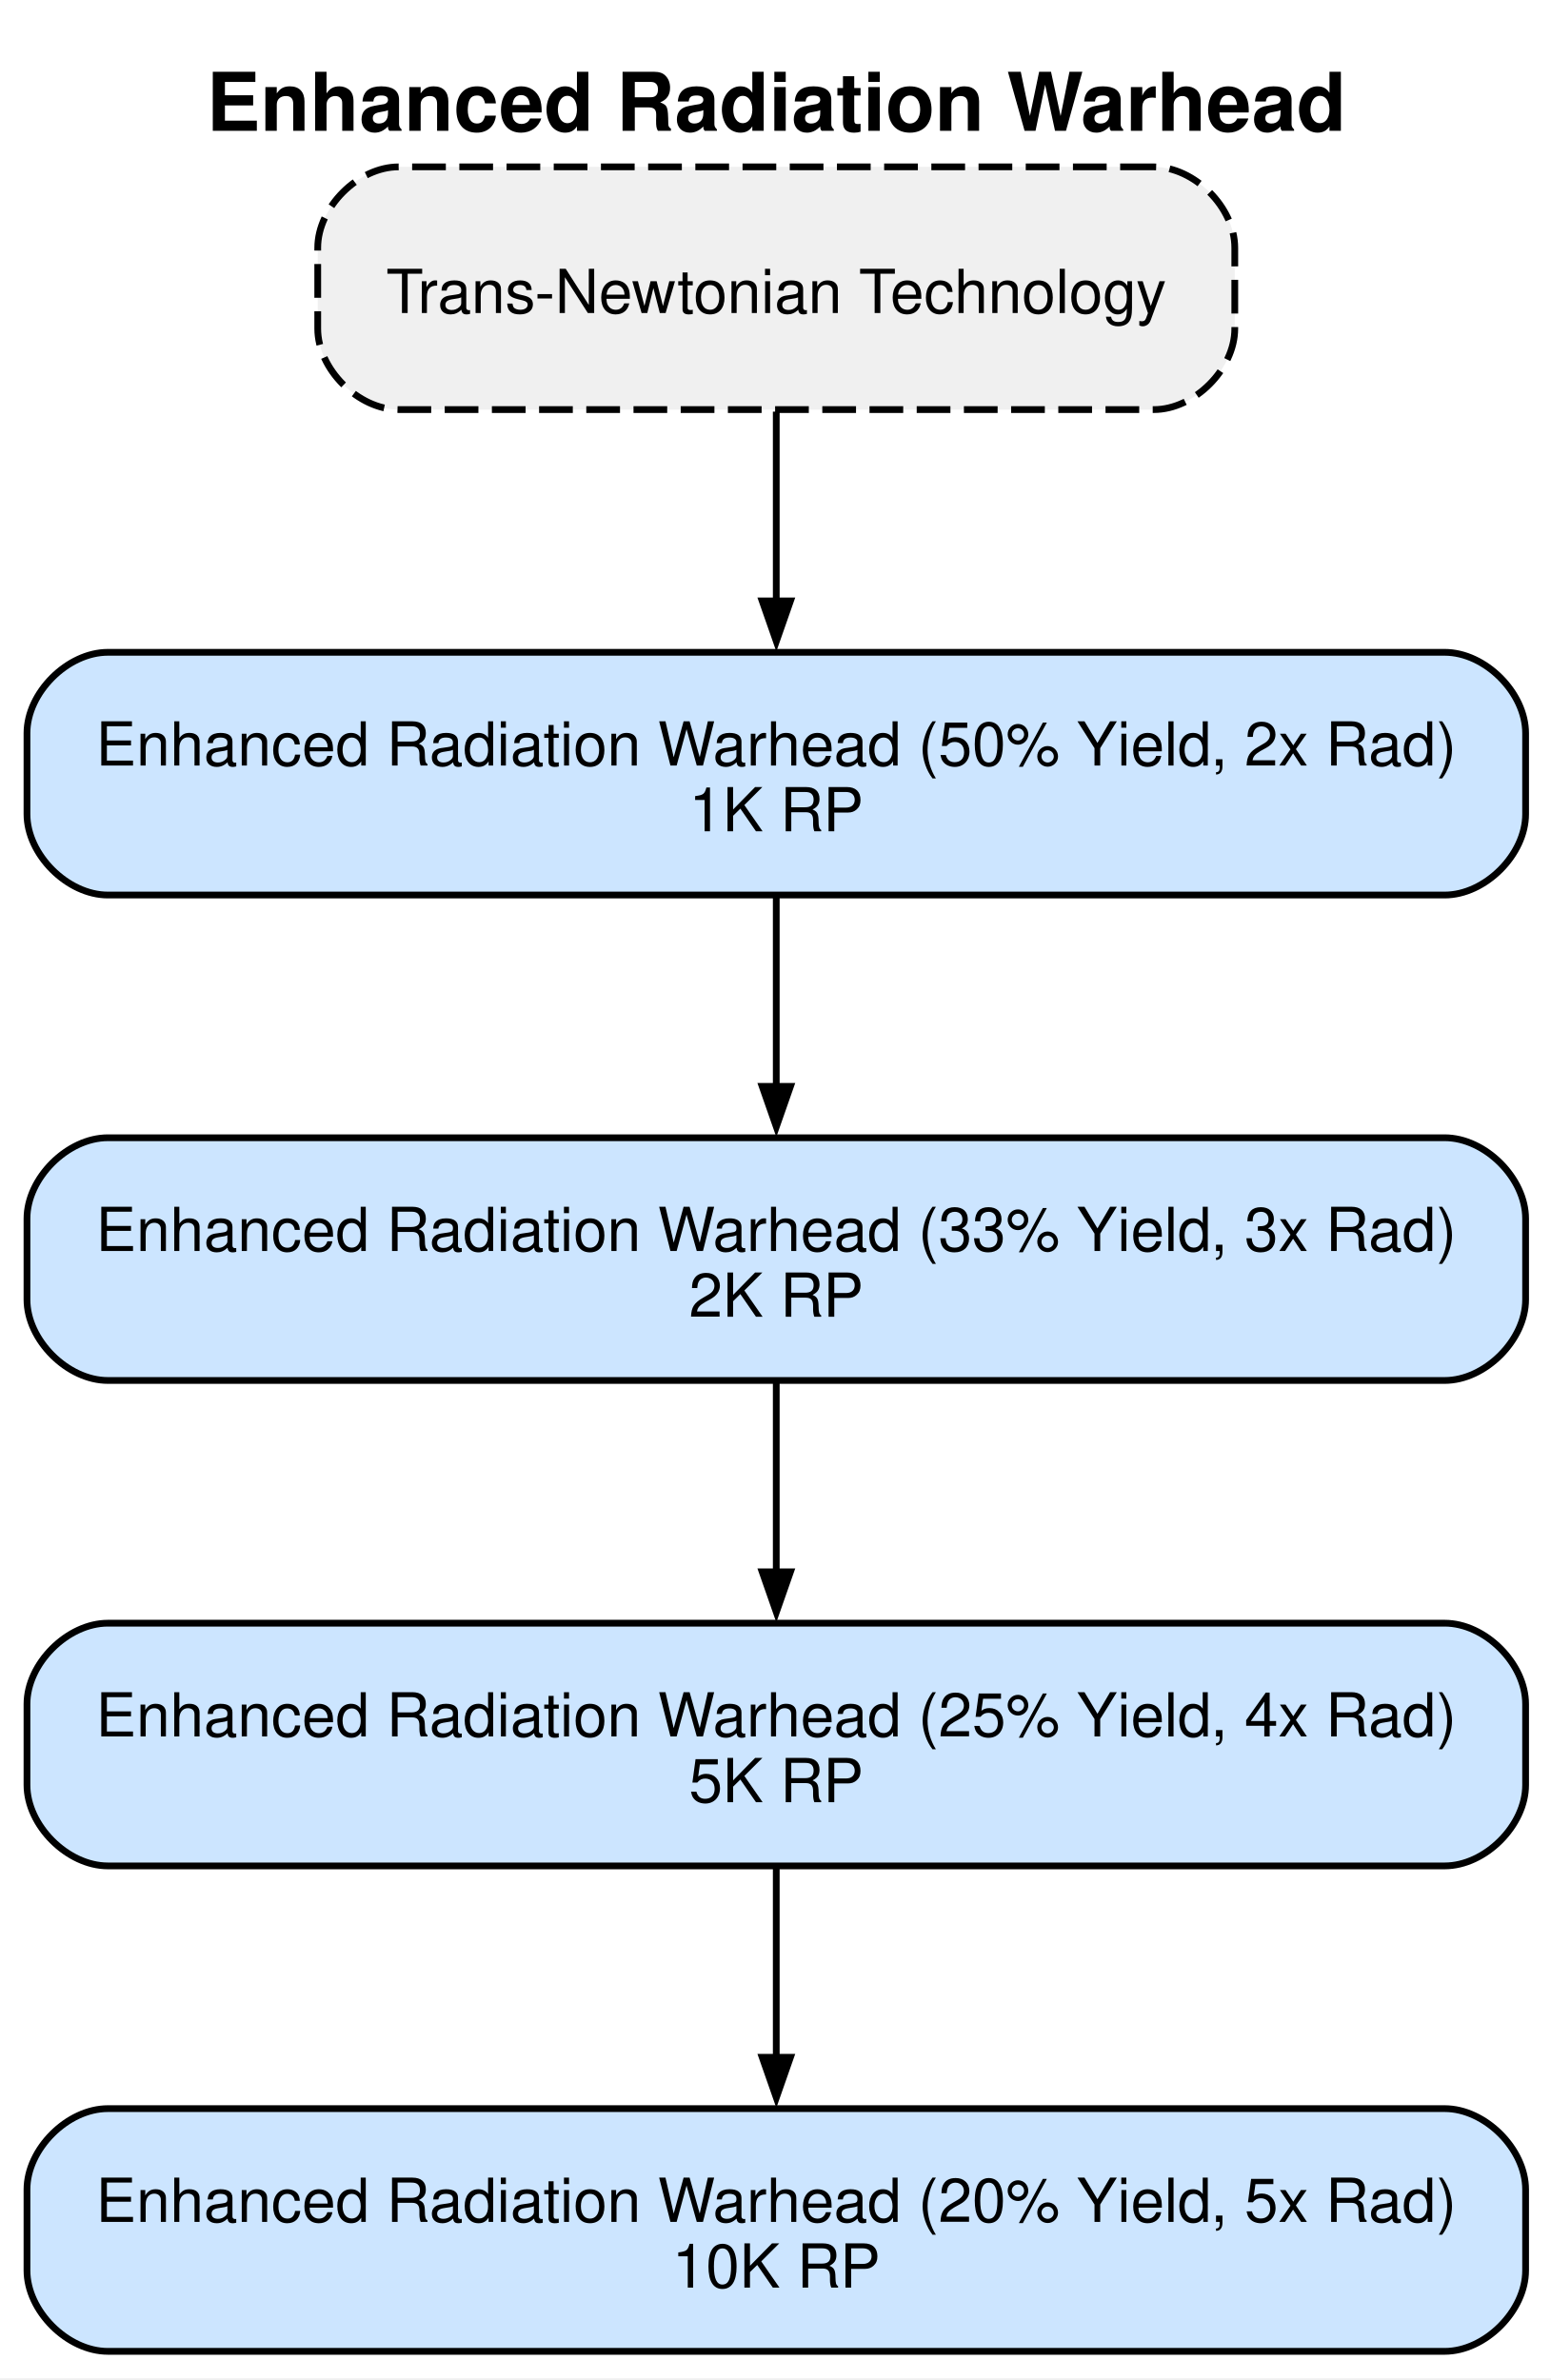
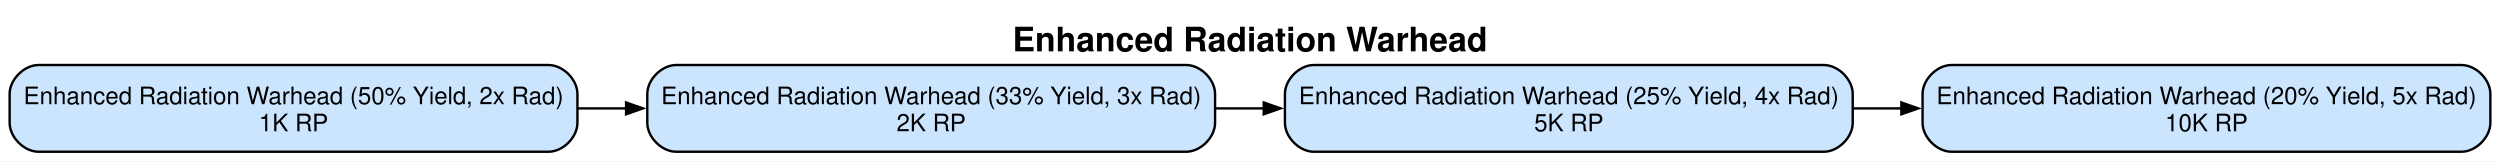
- <svg xmlns="http://www.w3.org/2000/svg" width="230pt" height="353pt" viewBox="0.00 0.00 230.00 353.00">
-   <g id="graph0" class="graph" transform="scale(1 1) rotate(0) translate(4 348.75)">
-     <polygon fill="white" stroke="none" points="-4,4 -4,-348.75 226.25,-348.75 226.25,4 -4,4" />
-     <text xml:space="preserve" text-anchor="middle" x="111.12" y="-329.35" font-family="Helvetica,sans-Serif" font-weight="bold" font-size="12.00">Enhanced Radiation Warhead</text>
+ <svg xmlns="http://www.w3.org/2000/svg" width="1038pt" height="67pt" viewBox="0.00 0.00 1038.00 67.00">
+   <g id="graph0" class="graph" transform="scale(1 1) rotate(0) translate(4 63)">
+     <polygon fill="white" stroke="none" points="-4,4 -4,-63 1034,-63 1034,4 -4,4" />
+     <text xml:space="preserve" text-anchor="middle" x="515" y="-41.7" font-family="Helvetica,sans-Serif" font-weight="bold" font-size="14.00">Enhanced Radiation Warhead</text>
    <g id="node1" class="node">
-       <path fill="#cce5ff" stroke="black" d="M210.25,-252C210.25,-252 12,-252 12,-252 6,-252 0,-246 0,-240 0,-240 0,-228 0,-228 0,-222 6,-216 12,-216 12,-216 210.25,-216 210.25,-216 216.25,-216 222.25,-222 222.25,-228 222.25,-228 222.25,-240 222.25,-240 222.25,-246 216.25,-252 210.25,-252" />
-       <text xml:space="preserve" text-anchor="middle" x="111.12" y="-235.2" font-family="Helvetica,sans-Serif" font-size="9.00">Enhanced Radiation Warhead (50% Yield, 2x Rad)</text>
-       <text xml:space="preserve" text-anchor="middle" x="111.12" y="-225.45" font-family="Helvetica,sans-Serif" font-size="9.00">1K RP</text>
+       <path fill="#cce5ff" stroke="black" d="M223.75,-36C223.75,-36 12,-36 12,-36 6,-36 0,-30 0,-24 0,-24 0,-12 0,-12 0,-6 6,0 12,0 12,0 223.75,0 223.75,0 229.75,0 235.75,-6 235.75,-12 235.75,-12 235.75,-24 235.75,-24 235.75,-30 229.75,-36 223.75,-36" />
+       <text xml:space="preserve" text-anchor="middle" x="117.88" y="-19.75" font-family="Helvetica,sans-Serif" font-size="10.00">Enhanced Radiation Warhead (50% Yield, 2x Rad)</text>
+       <text xml:space="preserve" text-anchor="middle" x="117.88" y="-8.5" font-family="Helvetica,sans-Serif" font-size="10.00">1K RP</text>
    </g>
    <g id="node2" class="node">
-       <path fill="#cce5ff" stroke="black" d="M210.25,-180C210.25,-180 12,-180 12,-180 6,-180 0,-174 0,-168 0,-168 0,-156 0,-156 0,-150 6,-144 12,-144 12,-144 210.25,-144 210.25,-144 216.25,-144 222.25,-150 222.25,-156 222.25,-156 222.25,-168 222.25,-168 222.25,-174 216.25,-180 210.25,-180" />
-       <text xml:space="preserve" text-anchor="middle" x="111.12" y="-163.2" font-family="Helvetica,sans-Serif" font-size="9.00">Enhanced Radiation Warhead (33% Yield, 3x Rad)</text>
-       <text xml:space="preserve" text-anchor="middle" x="111.12" y="-153.45" font-family="Helvetica,sans-Serif" font-size="9.00">2K RP</text>
+       <path fill="#cce5ff" stroke="black" d="M488.5,-36C488.5,-36 276.75,-36 276.75,-36 270.75,-36 264.75,-30 264.75,-24 264.75,-24 264.75,-12 264.75,-12 264.75,-6 270.75,0 276.75,0 276.75,0 488.5,0 488.5,0 494.5,0 500.5,-6 500.5,-12 500.5,-12 500.5,-24 500.5,-24 500.5,-30 494.5,-36 488.5,-36" />
+       <text xml:space="preserve" text-anchor="middle" x="382.62" y="-19.75" font-family="Helvetica,sans-Serif" font-size="10.00">Enhanced Radiation Warhead (33% Yield, 3x Rad)</text>
+       <text xml:space="preserve" text-anchor="middle" x="382.62" y="-8.5" font-family="Helvetica,sans-Serif" font-size="10.00">2K RP</text>
+     </g>
+     <g id="edge1" class="edge">
+       <path fill="none" stroke="black" d="M236.03,-18C242.67,-18 249.36,-18 256.03,-18" />
+       <polygon fill="black" stroke="black" points="255.95,-20.45 262.95,-18 255.95,-15.55 255.95,-20.45" />
+     </g>
+     <g id="node3" class="node">
+       <path fill="#cce5ff" stroke="black" d="M753.25,-36C753.25,-36 541.5,-36 541.5,-36 535.5,-36 529.5,-30 529.5,-24 529.5,-24 529.5,-12 529.5,-12 529.5,-6 535.5,0 541.5,0 541.5,0 753.25,0 753.25,0 759.25,0 765.25,-6 765.25,-12 765.25,-12 765.25,-24 765.25,-24 765.25,-30 759.25,-36 753.25,-36" />
+       <text xml:space="preserve" text-anchor="middle" x="647.38" y="-19.75" font-family="Helvetica,sans-Serif" font-size="10.00">Enhanced Radiation Warhead (25% Yield, 4x Rad)</text>
+       <text xml:space="preserve" text-anchor="middle" x="647.38" y="-8.5" font-family="Helvetica,sans-Serif" font-size="10.00">5K RP</text>
    </g>
    <g id="edge2" class="edge">
-       <path fill="none" stroke="black" d="M111.12,-215.7C111.12,-207.22 111.12,-196.86 111.12,-187.58" />
-       <polygon fill="black" stroke="black" points="113.23,-187.62 111.13,-181.62 109.03,-187.62 113.23,-187.62" />
+       <path fill="none" stroke="black" d="M500.78,-18C507.42,-18 514.11,-18 520.78,-18" />
+       <polygon fill="black" stroke="black" points="520.7,-20.45 527.7,-18 520.7,-15.55 520.7,-20.45" />
    </g>
-     <g id="node3" class="node">
-       <path fill="#cce5ff" stroke="black" d="M210.25,-108C210.25,-108 12,-108 12,-108 6,-108 0,-102 0,-96 0,-96 0,-84 0,-84 0,-78 6,-72 12,-72 12,-72 210.25,-72 210.25,-72 216.25,-72 222.25,-78 222.25,-84 222.25,-84 222.25,-96 222.25,-96 222.25,-102 216.25,-108 210.25,-108" />
-       <text xml:space="preserve" text-anchor="middle" x="111.12" y="-91.2" font-family="Helvetica,sans-Serif" font-size="9.00">Enhanced Radiation Warhead (25% Yield, 4x Rad)</text>
-       <text xml:space="preserve" text-anchor="middle" x="111.12" y="-81.45" font-family="Helvetica,sans-Serif" font-size="9.00">5K RP</text>
+     <g id="node4" class="node">
+       <path fill="#cce5ff" stroke="black" d="M1018,-36C1018,-36 806.25,-36 806.25,-36 800.25,-36 794.25,-30 794.25,-24 794.25,-24 794.25,-12 794.25,-12 794.25,-6 800.25,0 806.25,0 806.25,0 1018,0 1018,0 1024,0 1030,-6 1030,-12 1030,-12 1030,-24 1030,-24 1030,-30 1024,-36 1018,-36" />
+       <text xml:space="preserve" text-anchor="middle" x="912.12" y="-19.75" font-family="Helvetica,sans-Serif" font-size="10.00">Enhanced Radiation Warhead (20% Yield, 5x Rad)</text>
+       <text xml:space="preserve" text-anchor="middle" x="912.12" y="-8.5" font-family="Helvetica,sans-Serif" font-size="10.00">10K RP</text>
    </g>
    <g id="edge3" class="edge">
-       <path fill="none" stroke="black" d="M111.12,-143.7C111.12,-135.22 111.12,-124.86 111.12,-115.58" />
-       <polygon fill="black" stroke="black" points="113.23,-115.62 111.13,-109.62 109.03,-115.62 113.23,-115.62" />
-     </g>
-     <g id="node4" class="node">
-       <path fill="#cce5ff" stroke="black" d="M210.25,-36C210.25,-36 12,-36 12,-36 6,-36 0,-30 0,-24 0,-24 0,-12 0,-12 0,-6 6,0 12,0 12,0 210.25,0 210.25,0 216.25,0 222.25,-6 222.25,-12 222.25,-12 222.25,-24 222.25,-24 222.25,-30 216.25,-36 210.25,-36" />
-       <text xml:space="preserve" text-anchor="middle" x="111.12" y="-19.2" font-family="Helvetica,sans-Serif" font-size="9.00">Enhanced Radiation Warhead (20% Yield, 5x Rad)</text>
-       <text xml:space="preserve" text-anchor="middle" x="111.12" y="-9.45" font-family="Helvetica,sans-Serif" font-size="9.00">10K RP</text>
-     </g>
-     <g id="edge4" class="edge">
-       <path fill="none" stroke="black" d="M111.12,-71.7C111.12,-63.22 111.12,-52.86 111.12,-43.58" />
-       <polygon fill="black" stroke="black" points="113.23,-43.62 111.13,-37.62 109.03,-43.62 113.23,-43.62" />
-     </g>
-     <g id="node5" class="node">
-       <path fill="#f0f0f0" stroke="black" stroke-dasharray="5,2" d="M167.12,-324C167.12,-324 55.12,-324 55.12,-324 49.12,-324 43.12,-318 43.12,-312 43.12,-312 43.12,-300 43.12,-300 43.12,-294 49.12,-288 55.12,-288 55.12,-288 167.12,-288 167.12,-288 173.12,-288 179.12,-294 179.12,-300 179.12,-300 179.12,-312 179.12,-312 179.12,-318 173.12,-324 167.12,-324" />
-       <text xml:space="preserve" text-anchor="middle" x="111.12" y="-302.32" font-family="Helvetica,sans-Serif" font-size="9.00">Trans-Newtonian Technology</text>
-     </g>
-     <g id="edge1" class="edge">
-       <path fill="none" stroke="black" d="M111.12,-287.7C111.12,-279.22 111.12,-268.86 111.12,-259.58" />
-       <polygon fill="black" stroke="black" points="113.23,-259.62 111.13,-253.62 109.03,-259.62 113.23,-259.62" />
+       <path fill="none" stroke="black" d="M765.53,-18C772.17,-18 778.86,-18 785.53,-18" />
+       <polygon fill="black" stroke="black" points="785.45,-20.45 792.45,-18 785.45,-15.55 785.45,-20.45" />
    </g>
  </g>
</svg>
